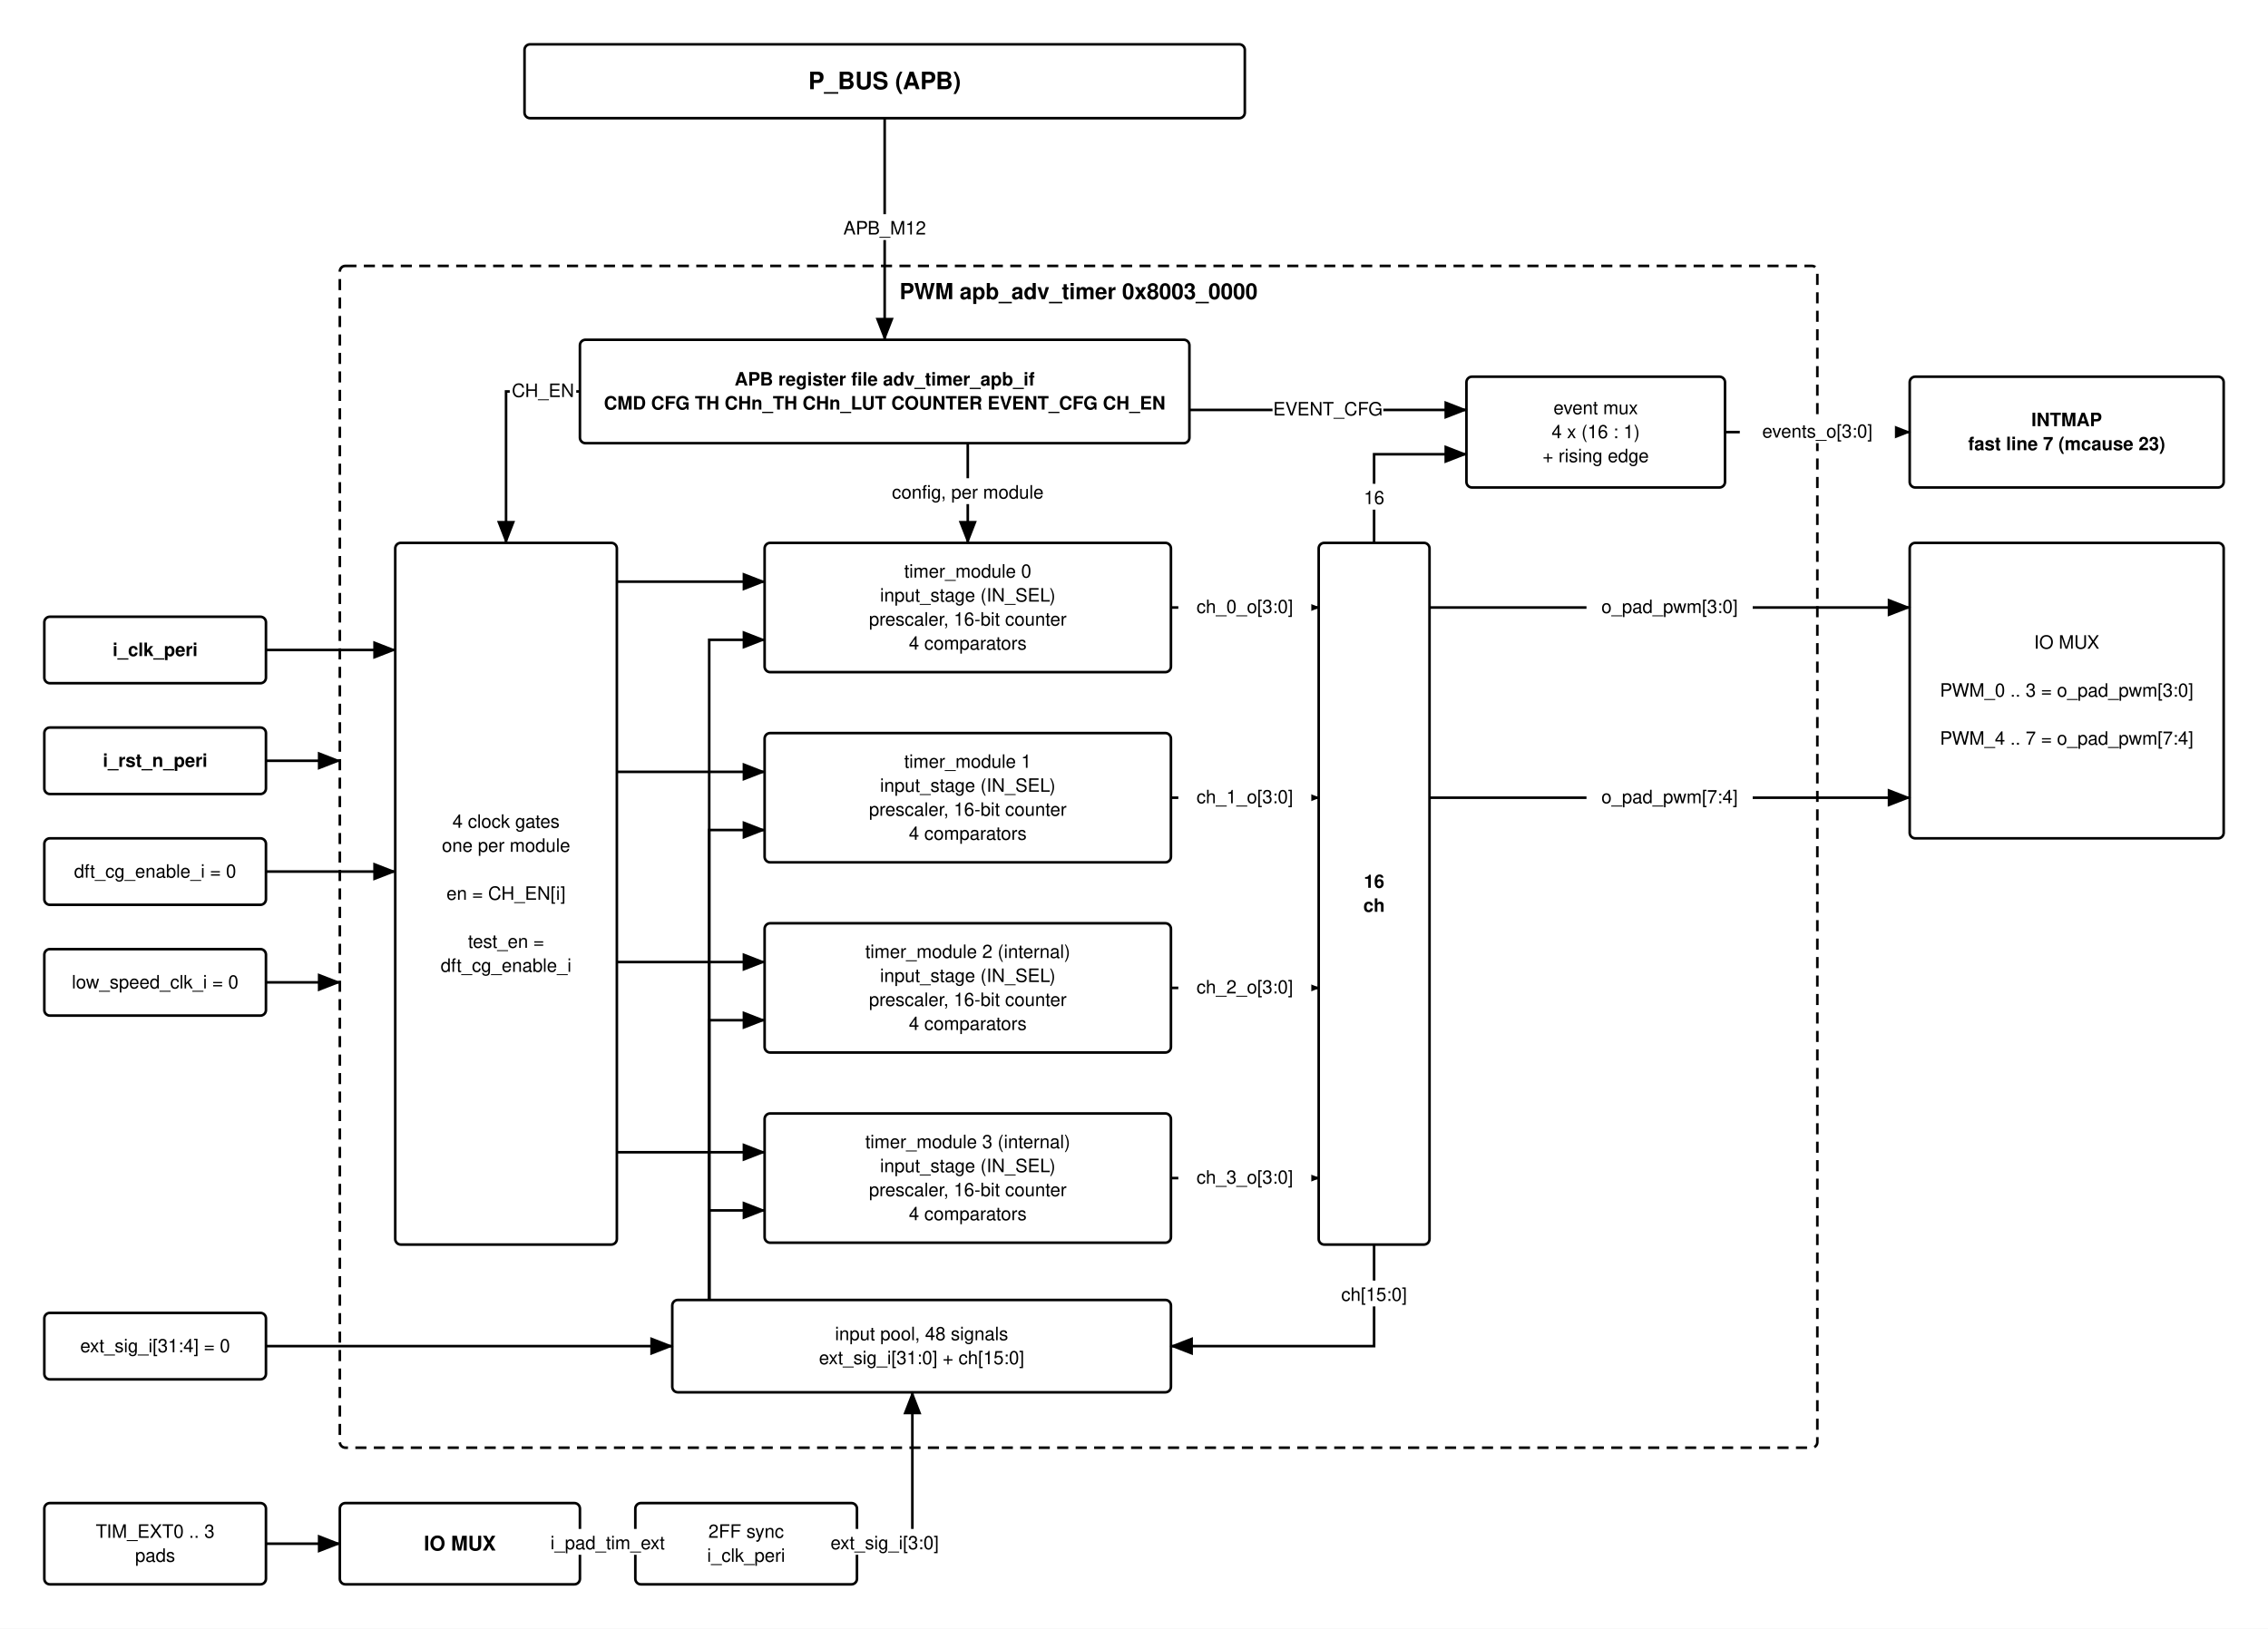
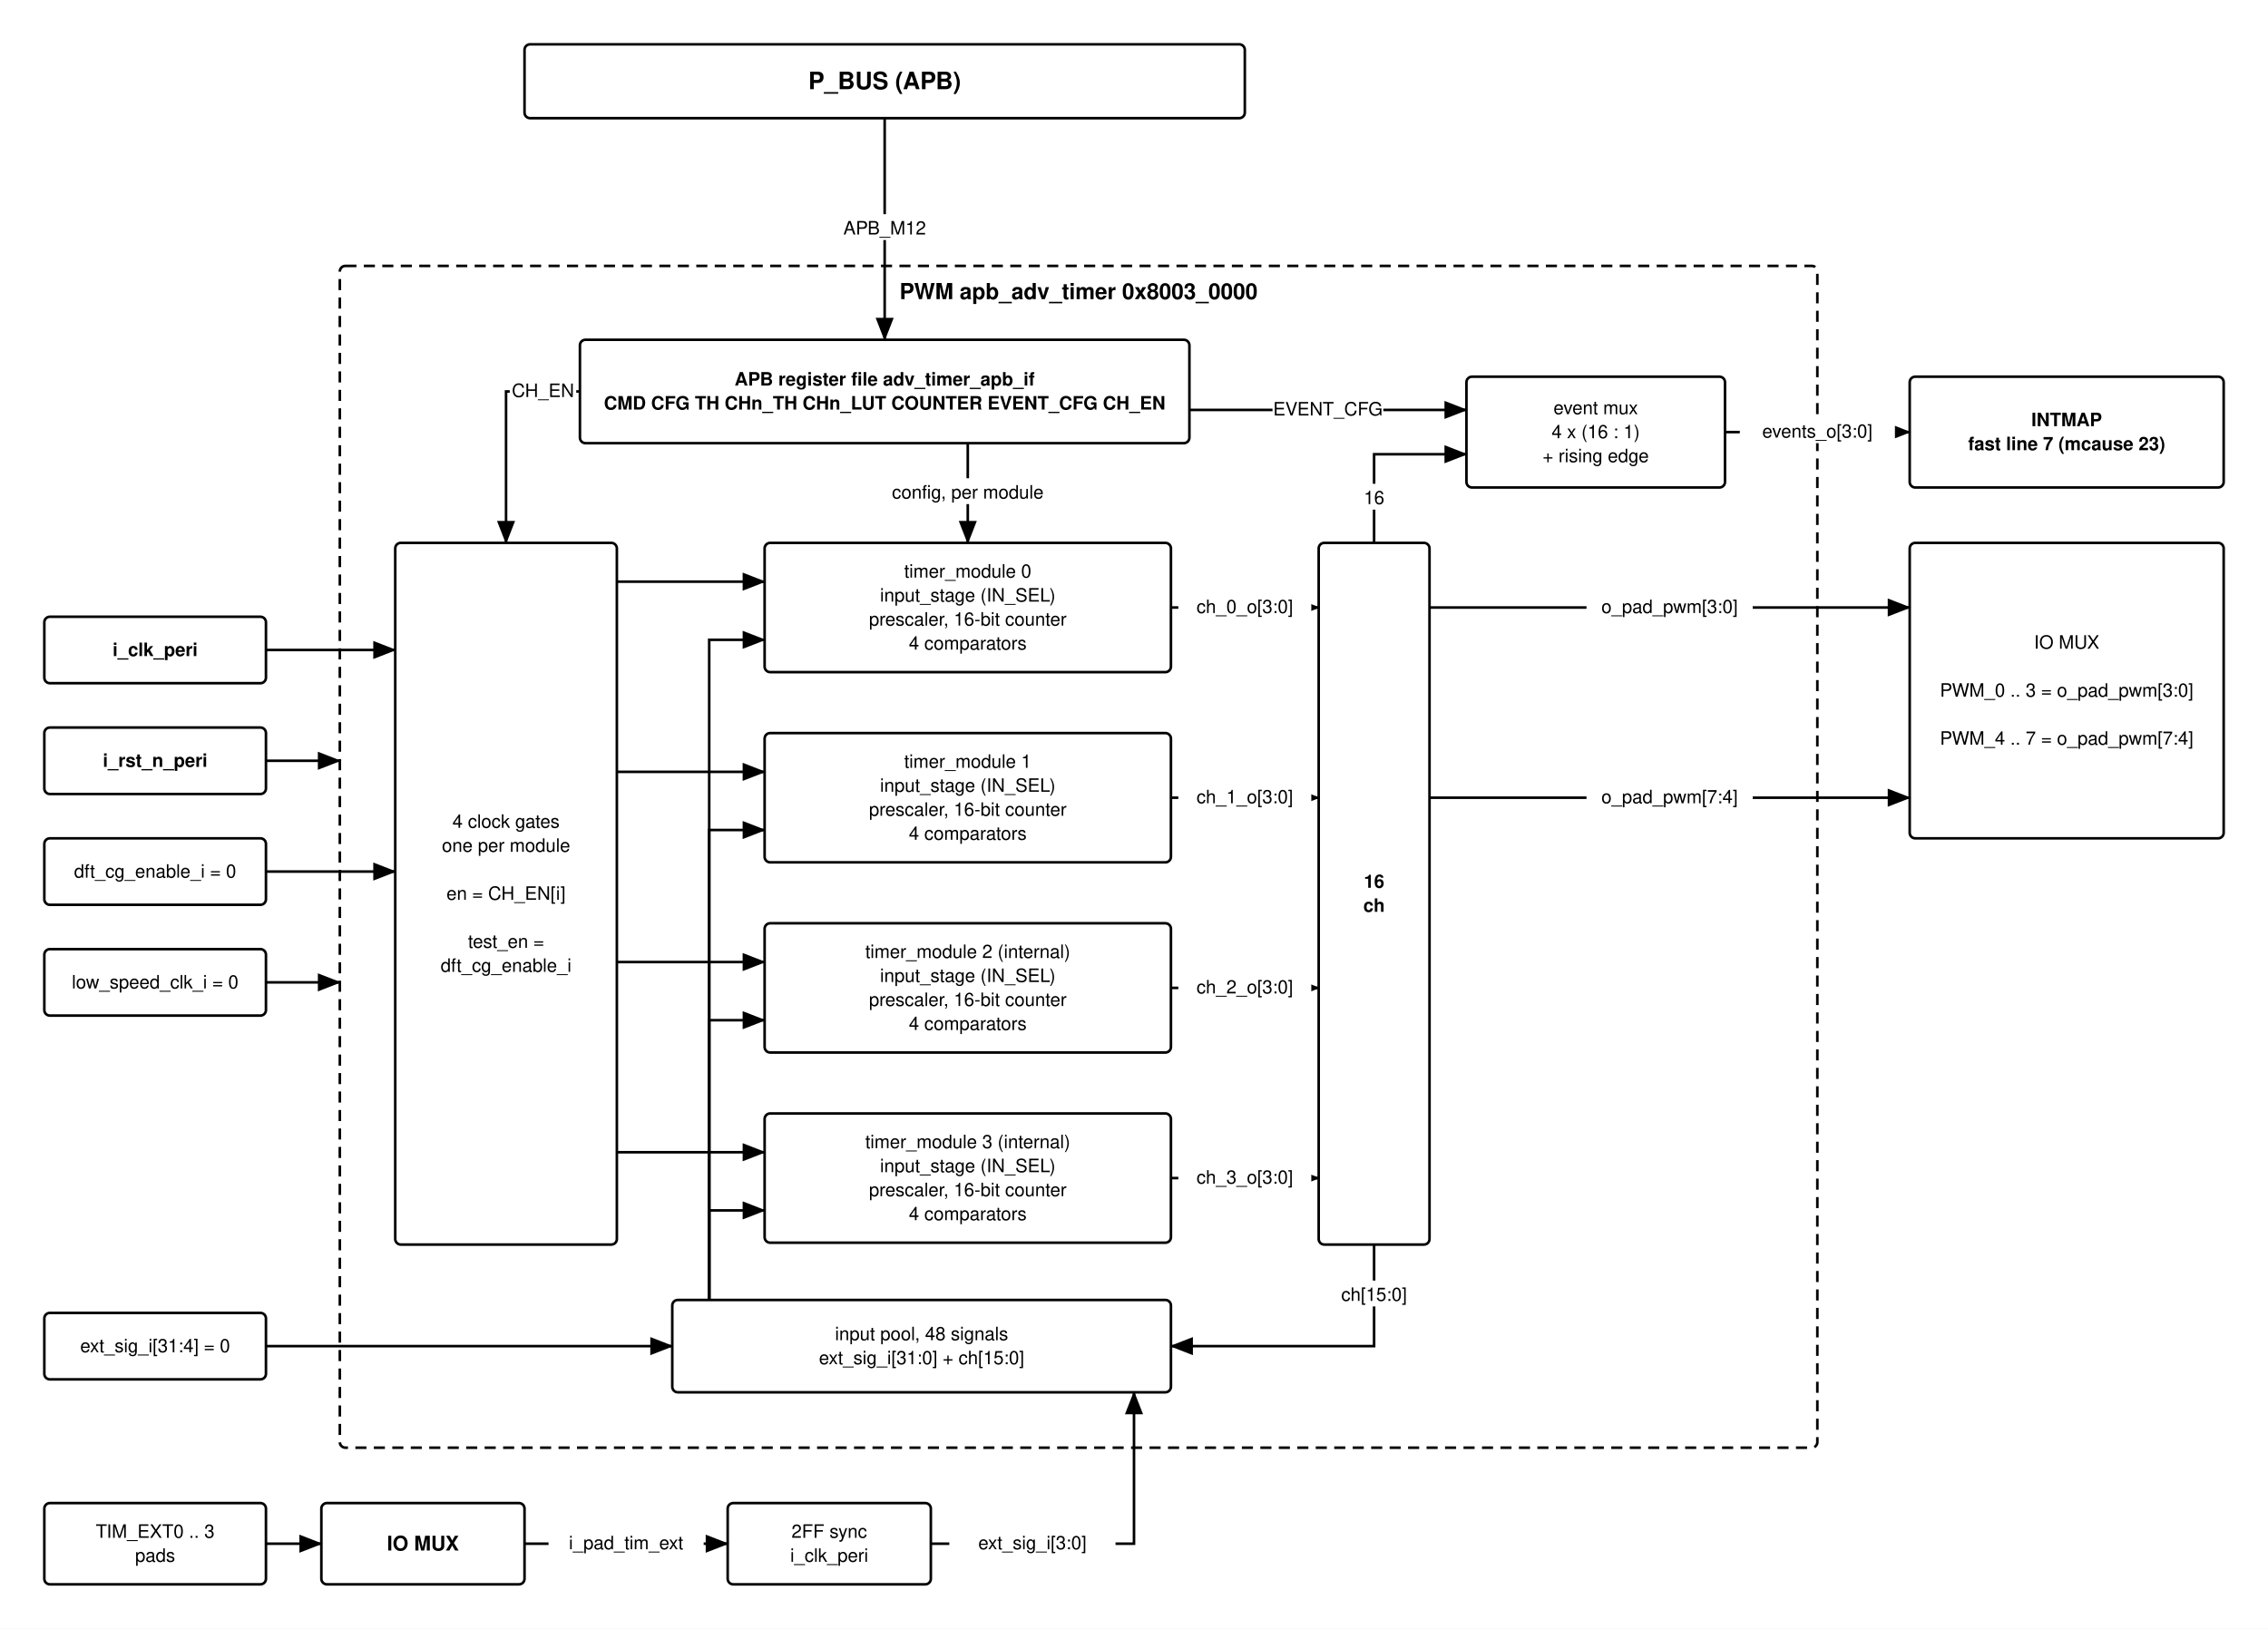
<svg xmlns="http://www.w3.org/2000/svg" width="1228" height="882" viewBox="-14 -54 1228 882" font-family="Helvetica,Arial,sans-serif">
  <defs>
    <marker id="ah" markerWidth="9" markerHeight="7" refX="8.5" refY="3.5" orient="auto">
      <polygon points="0 0, 9 3.5, 0 7" fill="#000000" />
    </marker>
    <marker id="ahs" markerWidth="9" markerHeight="7" refX="0.5" refY="3.5" orient="auto">
      <polygon points="9 0, 0 3.5, 9 7" fill="#000000" />
    </marker>
  </defs>
  <rect x="-14" y="-54" width="1228" height="882" fill="#ffffff" />
  <rect x="270" y="-30" width="390" height="40" rx="3" fill="#ffffff" stroke="#000000" stroke-width="1.4" />
  <rect x="170" y="90" width="800" height="640" rx="3" fill="none" stroke="#000000" stroke-width="1.4" stroke-dasharray="6 4" />
  <rect x="300" y="130" width="330" height="56" rx="3" fill="#ffffff" stroke="#000000" stroke-width="1.4" />
  <rect x="200" y="240" width="120" height="380" rx="3" fill="#ffffff" stroke="#000000" stroke-width="1.4" />
  <rect x="400" y="240" width="220" height="70" rx="3" fill="#ffffff" stroke="#000000" stroke-width="1.4" />
  <rect x="400" y="343" width="220" height="70" rx="3" fill="#ffffff" stroke="#000000" stroke-width="1.4" />
  <rect x="400" y="446" width="220" height="70" rx="3" fill="#ffffff" stroke="#000000" stroke-width="1.4" />
  <rect x="400" y="549" width="220" height="70" rx="3" fill="#ffffff" stroke="#000000" stroke-width="1.4" />
  <rect x="700" y="240" width="60" height="380" rx="3" fill="#ffffff" stroke="#000000" stroke-width="1.4" />
  <rect x="350" y="650" width="270" height="50" rx="3" fill="#ffffff" stroke="#000000" stroke-width="1.4" />
  <rect x="780" y="150" width="140" height="60" rx="3" fill="#ffffff" stroke="#000000" stroke-width="1.4" />
  <rect x="10" y="280" width="120" height="36" rx="3" fill="#ffffff" stroke="#000000" stroke-width="1.4" />
  <rect x="10" y="340" width="120" height="36" rx="3" fill="#ffffff" stroke="#000000" stroke-width="1.4" />
  <rect x="10" y="400" width="120" height="36" rx="3" fill="#ffffff" stroke="#000000" stroke-width="1.4" />
  <rect x="10" y="460" width="120" height="36" rx="3" fill="#ffffff" stroke="#000000" stroke-width="1.4" />
  <rect x="10" y="657" width="120" height="36" rx="3" fill="#ffffff" stroke="#000000" stroke-width="1.4" />
  <rect x="10" y="760" width="120" height="44" rx="3" fill="#ffffff" stroke="#000000" stroke-width="1.4" />
-   <rect x="170" y="760" width="130" height="44" rx="3" fill="#ffffff" stroke="#000000" stroke-width="1.4" />
-   <rect x="330" y="760" width="120" height="44" rx="3" fill="#ffffff" stroke="#000000" stroke-width="1.4" />
+   <rect x="160" y="760" width="110" height="44" rx="3" fill="#ffffff" stroke="#000000" stroke-width="1.4" />
+   <rect x="380" y="760" width="110" height="44" rx="3" fill="#ffffff" stroke="#000000" stroke-width="1.4" />
  <rect x="1020" y="150" width="170" height="60" rx="3" fill="#ffffff" stroke="#000000" stroke-width="1.4" />
  <rect x="1020" y="240" width="170" height="160" rx="3" fill="#ffffff" stroke="#000000" stroke-width="1.4" />
  <polyline points="465.0,10.0 465.0,130.0" fill="none" stroke="#000000" stroke-width="1.4" marker-end="url(#ah)" />
  <rect x="441.0" y="62.0" width="48.0" height="14" fill="#ffffff" />
  <text x="465.0" y="73.0" font-size="10" fill="#000000" text-anchor="middle">APB_M12</text>
  <polyline points="300.0,158.0 260.0,158.0 260.0,240.0" fill="none" stroke="#000000" stroke-width="1.4" marker-end="url(#ah)" />
  <rect x="262.0" y="150.0" width="36.0" height="14" fill="#ffffff" />
  <text x="280.0" y="161.0" font-size="10" fill="#000000" text-anchor="middle">CH_EN</text>
  <polyline points="510.0,186.0 510.0,240.0" fill="none" stroke="#000000" stroke-width="1.4" marker-end="url(#ah)" />
  <rect x="453.0" y="205.0" width="114.0" height="14" fill="#ffffff" />
  <text x="510.0" y="216.0" font-size="10" fill="#000000" text-anchor="middle">config, per module</text>
  <polyline points="630.0,168.0 780.0,168.0" fill="none" stroke="#000000" stroke-width="1.4" marker-end="url(#ah)" />
  <rect x="675.0" y="160.0" width="60.0" height="14" fill="#ffffff" />
  <text x="705.0" y="171.0" font-size="10" fill="#000000" text-anchor="middle">EVENT_CFG</text>
  <polyline points="130.0,298.0 200.0,298.0" fill="none" stroke="#000000" stroke-width="1.4" marker-end="url(#ah)" />
  <polyline points="130.0,418.0 200.0,418.0" fill="none" stroke="#000000" stroke-width="1.4" marker-end="url(#ah)" />
  <polyline points="130.0,358.0 170.0,358.0" fill="none" stroke="#000000" stroke-width="1.4" marker-end="url(#ah)" />
  <polyline points="130.0,478.0 170.0,478.0" fill="none" stroke="#000000" stroke-width="1.4" marker-end="url(#ah)" />
  <polyline points="320.0,261.0 400.0,261.0" fill="none" stroke="#000000" stroke-width="1.4" marker-end="url(#ah)" />
  <polyline points="320.0,364.0 400.0,364.0" fill="none" stroke="#000000" stroke-width="1.4" marker-end="url(#ah)" />
  <polyline points="320.0,467.0 400.0,467.0" fill="none" stroke="#000000" stroke-width="1.4" marker-end="url(#ah)" />
  <polyline points="320.0,570.0 400.0,570.0" fill="none" stroke="#000000" stroke-width="1.4" marker-end="url(#ah)" />
  <polyline points="370.0,650.0 370.0,292.5 400.0,292.5" fill="none" stroke="#000000" stroke-width="1.4" marker-end="url(#ah)" />
  <polyline points="370.0,650.0 370.0,395.5 400.0,395.5" fill="none" stroke="#000000" stroke-width="1.4" marker-end="url(#ah)" />
  <polyline points="370.0,650.0 370.0,498.5 400.0,498.5" fill="none" stroke="#000000" stroke-width="1.4" marker-end="url(#ah)" />
  <polyline points="370.0,650.0 370.0,601.5 400.0,601.5" fill="none" stroke="#000000" stroke-width="1.4" marker-end="url(#ah)" />
  <polyline points="620.0,275.0 700.0,275.0" fill="none" stroke="#000000" stroke-width="1.4" marker-end="url(#ah)" />
  <rect x="624.0" y="267.0" width="72.0" height="14" fill="#ffffff" />
  <text x="660.0" y="278.0" font-size="10" fill="#000000" text-anchor="middle">ch_0_o[3:0]</text>
  <polyline points="620.0,378.0 700.0,378.0" fill="none" stroke="#000000" stroke-width="1.4" marker-end="url(#ah)" />
  <rect x="624.0" y="370.0" width="72.0" height="14" fill="#ffffff" />
  <text x="660.0" y="381.0" font-size="10" fill="#000000" text-anchor="middle">ch_1_o[3:0]</text>
  <polyline points="620.0,481.0 700.0,481.0" fill="none" stroke="#000000" stroke-width="1.4" marker-end="url(#ah)" />
  <rect x="624.0" y="473.0" width="72.0" height="14" fill="#ffffff" />
  <text x="660.0" y="484.0" font-size="10" fill="#000000" text-anchor="middle">ch_2_o[3:0]</text>
  <polyline points="620.0,584.0 700.0,584.0" fill="none" stroke="#000000" stroke-width="1.4" marker-end="url(#ah)" />
  <rect x="624.0" y="576.0" width="72.0" height="14" fill="#ffffff" />
  <text x="660.0" y="587.0" font-size="10" fill="#000000" text-anchor="middle">ch_3_o[3:0]</text>
  <polyline points="760.0,275.0 1020.0,275.0" fill="none" stroke="#000000" stroke-width="1.4" marker-end="url(#ah)" />
  <rect x="845.0" y="267.0" width="90.0" height="14" fill="#ffffff" />
  <text x="890.0" y="278.0" font-size="10" fill="#000000" text-anchor="middle">o_pad_pwm[3:0]</text>
  <polyline points="760.0,378.0 1020.0,378.0" fill="none" stroke="#000000" stroke-width="1.4" marker-end="url(#ah)" />
  <rect x="845.0" y="370.0" width="90.0" height="14" fill="#ffffff" />
  <text x="890.0" y="381.0" font-size="10" fill="#000000" text-anchor="middle">o_pad_pwm[7:4]</text>
  <polyline points="730.0,240.0 730.0,192.0 780.0,192.0" fill="none" stroke="#000000" stroke-width="1.4" marker-end="url(#ah)" />
  <rect x="721.0" y="208.0" width="18.0" height="14" fill="#ffffff" />
  <text x="730.0" y="219.0" font-size="10" fill="#000000" text-anchor="middle">16</text>
  <polyline points="730.0,620.0 730.0,675.0 620.0,675.0" fill="none" stroke="#000000" stroke-width="1.4" marker-end="url(#ah)" />
  <rect x="703.0" y="639.5" width="54.0" height="14" fill="#ffffff" />
  <text x="730.0" y="650.5" font-size="10" fill="#000000" text-anchor="middle">ch[15:0]</text>
  <polyline points="920.0,180.0 1020.0,180.0" fill="none" stroke="#000000" stroke-width="1.4" marker-end="url(#ah)" />
  <rect x="928.0" y="172.0" width="84.0" height="14" fill="#ffffff" />
  <text x="970.0" y="183.0" font-size="10" fill="#000000" text-anchor="middle">events_o[3:0]</text>
  <polyline points="130.0,675.0 350.0,675.0" fill="none" stroke="#000000" stroke-width="1.4" marker-end="url(#ah)" />
-   <polyline points="130.0,782.0 170.0,782.0" fill="none" stroke="#000000" stroke-width="1.4" marker-end="url(#ah)" />
-   <polyline points="300.0,782.0 330.0,782.0" fill="none" stroke="#000000" stroke-width="1.4" marker-end="url(#ah)" />
-   <rect x="273.0" y="774.0" width="84.0" height="14" fill="#ffffff" />
-   <text x="315.0" y="785.0" font-size="10" fill="#000000" text-anchor="middle">i_pad_tim_ext</text>
-   <polyline points="450.0,782.0 480.0,782.0 480.0,700.0" fill="none" stroke="#000000" stroke-width="1.4" marker-end="url(#ah)" />
-   <rect x="420.0" y="774.0" width="90.0" height="14" fill="#ffffff" />
-   <text x="465.0" y="785.0" font-size="10" fill="#000000" text-anchor="middle">ext_sig_i[3:0]</text>
+   <polyline points="130.0,782.0 160.0,782.0" fill="none" stroke="#000000" stroke-width="1.4" marker-end="url(#ah)" />
+   <polyline points="270.0,782.0 380.0,782.0" fill="none" stroke="#000000" stroke-width="1.4" marker-end="url(#ah)" />
+   <rect x="283.0" y="774.0" width="84.0" height="14" fill="#ffffff" />
+   <text x="325.0" y="785.0" font-size="10" fill="#000000" text-anchor="middle">i_pad_tim_ext</text>
+   <polyline points="490.0,782.0 600.0,782.0 600.0,700.0" fill="none" stroke="#000000" stroke-width="1.4" marker-end="url(#ah)" />
+   <rect x="500.0" y="774.0" width="90.0" height="14" fill="#ffffff" />
+   <text x="545.0" y="785.0" font-size="10" fill="#000000" text-anchor="middle">ext_sig_i[3:0]</text>
  <text x="465.0" y="-5.7" font-size="13" text-anchor="middle" fill="#000000" font-weight="bold">P_BUS  (APB)</text>
  <text x="570.0" y="108.0" font-size="12" text-anchor="middle" fill="#000000" font-weight="bold">PWM   apb_adv_timer   0x8003_0000</text>
  <text x="465.0" y="154.8" font-size="10" text-anchor="middle" fill="#000000" font-weight="bold">APB register file   adv_timer_apb_if</text>
  <text x="465.0" y="167.8" font-size="10" text-anchor="middle" fill="#000000" font-weight="bold">CMD  CFG  TH  CHn_TH  CHn_LUT  COUNTER  EVENT_CFG  CH_EN</text>
  <text x="260.0" y="394.3" font-size="10" text-anchor="middle" fill="#000000">4 clock gates</text>
  <text x="260.0" y="407.3" font-size="10" text-anchor="middle" fill="#000000">one per module</text>
  <text x="260.0" y="420.3" font-size="10" text-anchor="middle" fill="#000000" />
  <text x="260.0" y="433.3" font-size="10" text-anchor="middle" fill="#000000">en = CH_EN[i]</text>
  <text x="260.0" y="446.3" font-size="10" text-anchor="middle" fill="#000000" />
  <text x="260.0" y="459.3" font-size="10" text-anchor="middle" fill="#000000">test_en =</text>
  <text x="260.0" y="472.3" font-size="10" text-anchor="middle" fill="#000000">dft_cg_enable_i</text>
  <text x="510.0" y="258.8" font-size="10" text-anchor="middle" fill="#000000">timer_module 0</text>
  <text x="510.0" y="271.8" font-size="10" text-anchor="middle" fill="#000000">input_stage (IN_SEL)</text>
  <text x="510.0" y="284.8" font-size="10" text-anchor="middle" fill="#000000">prescaler, 16-bit counter</text>
  <text x="510.0" y="297.8" font-size="10" text-anchor="middle" fill="#000000">4 comparators</text>
  <text x="510.0" y="361.8" font-size="10" text-anchor="middle" fill="#000000">timer_module 1</text>
  <text x="510.0" y="374.8" font-size="10" text-anchor="middle" fill="#000000">input_stage (IN_SEL)</text>
  <text x="510.0" y="387.8" font-size="10" text-anchor="middle" fill="#000000">prescaler, 16-bit counter</text>
  <text x="510.0" y="400.8" font-size="10" text-anchor="middle" fill="#000000">4 comparators</text>
  <text x="510.0" y="464.8" font-size="10" text-anchor="middle" fill="#000000">timer_module 2  (internal)</text>
  <text x="510.0" y="477.8" font-size="10" text-anchor="middle" fill="#000000">input_stage (IN_SEL)</text>
  <text x="510.0" y="490.8" font-size="10" text-anchor="middle" fill="#000000">prescaler, 16-bit counter</text>
  <text x="510.0" y="503.8" font-size="10" text-anchor="middle" fill="#000000">4 comparators</text>
  <text x="510.0" y="567.8" font-size="10" text-anchor="middle" fill="#000000">timer_module 3  (internal)</text>
  <text x="510.0" y="580.8" font-size="10" text-anchor="middle" fill="#000000">input_stage (IN_SEL)</text>
  <text x="510.0" y="593.8" font-size="10" text-anchor="middle" fill="#000000">prescaler, 16-bit counter</text>
  <text x="510.0" y="606.8" font-size="10" text-anchor="middle" fill="#000000">4 comparators</text>
  <text x="730.0" y="426.8" font-size="10" text-anchor="middle" fill="#000000" font-weight="bold">16</text>
  <text x="730.0" y="439.8" font-size="10" text-anchor="middle" fill="#000000" font-weight="bold">ch</text>
  <text x="485.0" y="671.8" font-size="10" text-anchor="middle" fill="#000000">input pool, 48 signals</text>
  <text x="485.0" y="684.8" font-size="10" text-anchor="middle" fill="#000000">ext_sig_i[31:0] + ch[15:0]</text>
  <text x="850.0" y="170.3" font-size="10" text-anchor="middle" fill="#000000">event mux</text>
  <text x="850.0" y="183.3" font-size="10" text-anchor="middle" fill="#000000">4 x (16 : 1)</text>
  <text x="850.0" y="196.3" font-size="10" text-anchor="middle" fill="#000000">+ rising edge</text>
  <text x="70.0" y="301.3" font-size="10" text-anchor="middle" fill="#000000" font-weight="bold">i_clk_peri</text>
  <text x="70.0" y="361.3" font-size="10" text-anchor="middle" fill="#000000" font-weight="bold">i_rst_n_peri</text>
  <text x="70.0" y="421.3" font-size="10" text-anchor="middle" fill="#000000">dft_cg_enable_i = 0</text>
  <text x="70.0" y="481.3" font-size="10" text-anchor="middle" fill="#000000">low_speed_clk_i = 0</text>
  <text x="70.0" y="678.3" font-size="10" text-anchor="middle" fill="#000000">ext_sig_i[31:4] = 0</text>
  <text x="70.0" y="778.8" font-size="10" text-anchor="middle" fill="#000000">TIM_EXT0 .. 3</text>
  <text x="70.0" y="791.8" font-size="10" text-anchor="middle" fill="#000000">pads</text>
-   <text x="235.0" y="785.7" font-size="11" text-anchor="middle" fill="#000000" font-weight="bold">IO MUX</text>
-   <text x="390.0" y="778.8" font-size="10" text-anchor="middle" fill="#000000">2FF sync</text>
-   <text x="390.0" y="791.8" font-size="10" text-anchor="middle" fill="#000000">i_clk_peri</text>
+   <text x="215.0" y="785.7" font-size="11" text-anchor="middle" fill="#000000" font-weight="bold">IO MUX</text>
+   <text x="435.0" y="778.8" font-size="10" text-anchor="middle" fill="#000000">2FF sync</text>
+   <text x="435.0" y="791.8" font-size="10" text-anchor="middle" fill="#000000">i_clk_peri</text>
  <text x="1105.0" y="176.8" font-size="10" text-anchor="middle" fill="#000000" font-weight="bold">INTMAP</text>
  <text x="1105.0" y="189.8" font-size="10" text-anchor="middle" fill="#000000" font-weight="bold">fast line 7  (mcause 23)</text>
  <text x="1105.0" y="297.3" font-size="10" text-anchor="middle" fill="#000000">IO MUX</text>
  <text x="1105.0" y="310.3" font-size="10" text-anchor="middle" fill="#000000" />
  <text x="1105.0" y="323.3" font-size="10" text-anchor="middle" fill="#000000">PWM_0 .. 3 = o_pad_pwm[3:0]</text>
  <text x="1105.0" y="336.3" font-size="10" text-anchor="middle" fill="#000000" />
  <text x="1105.0" y="349.3" font-size="10" text-anchor="middle" fill="#000000">PWM_4 .. 7 = o_pad_pwm[7:4]</text>
</svg>
